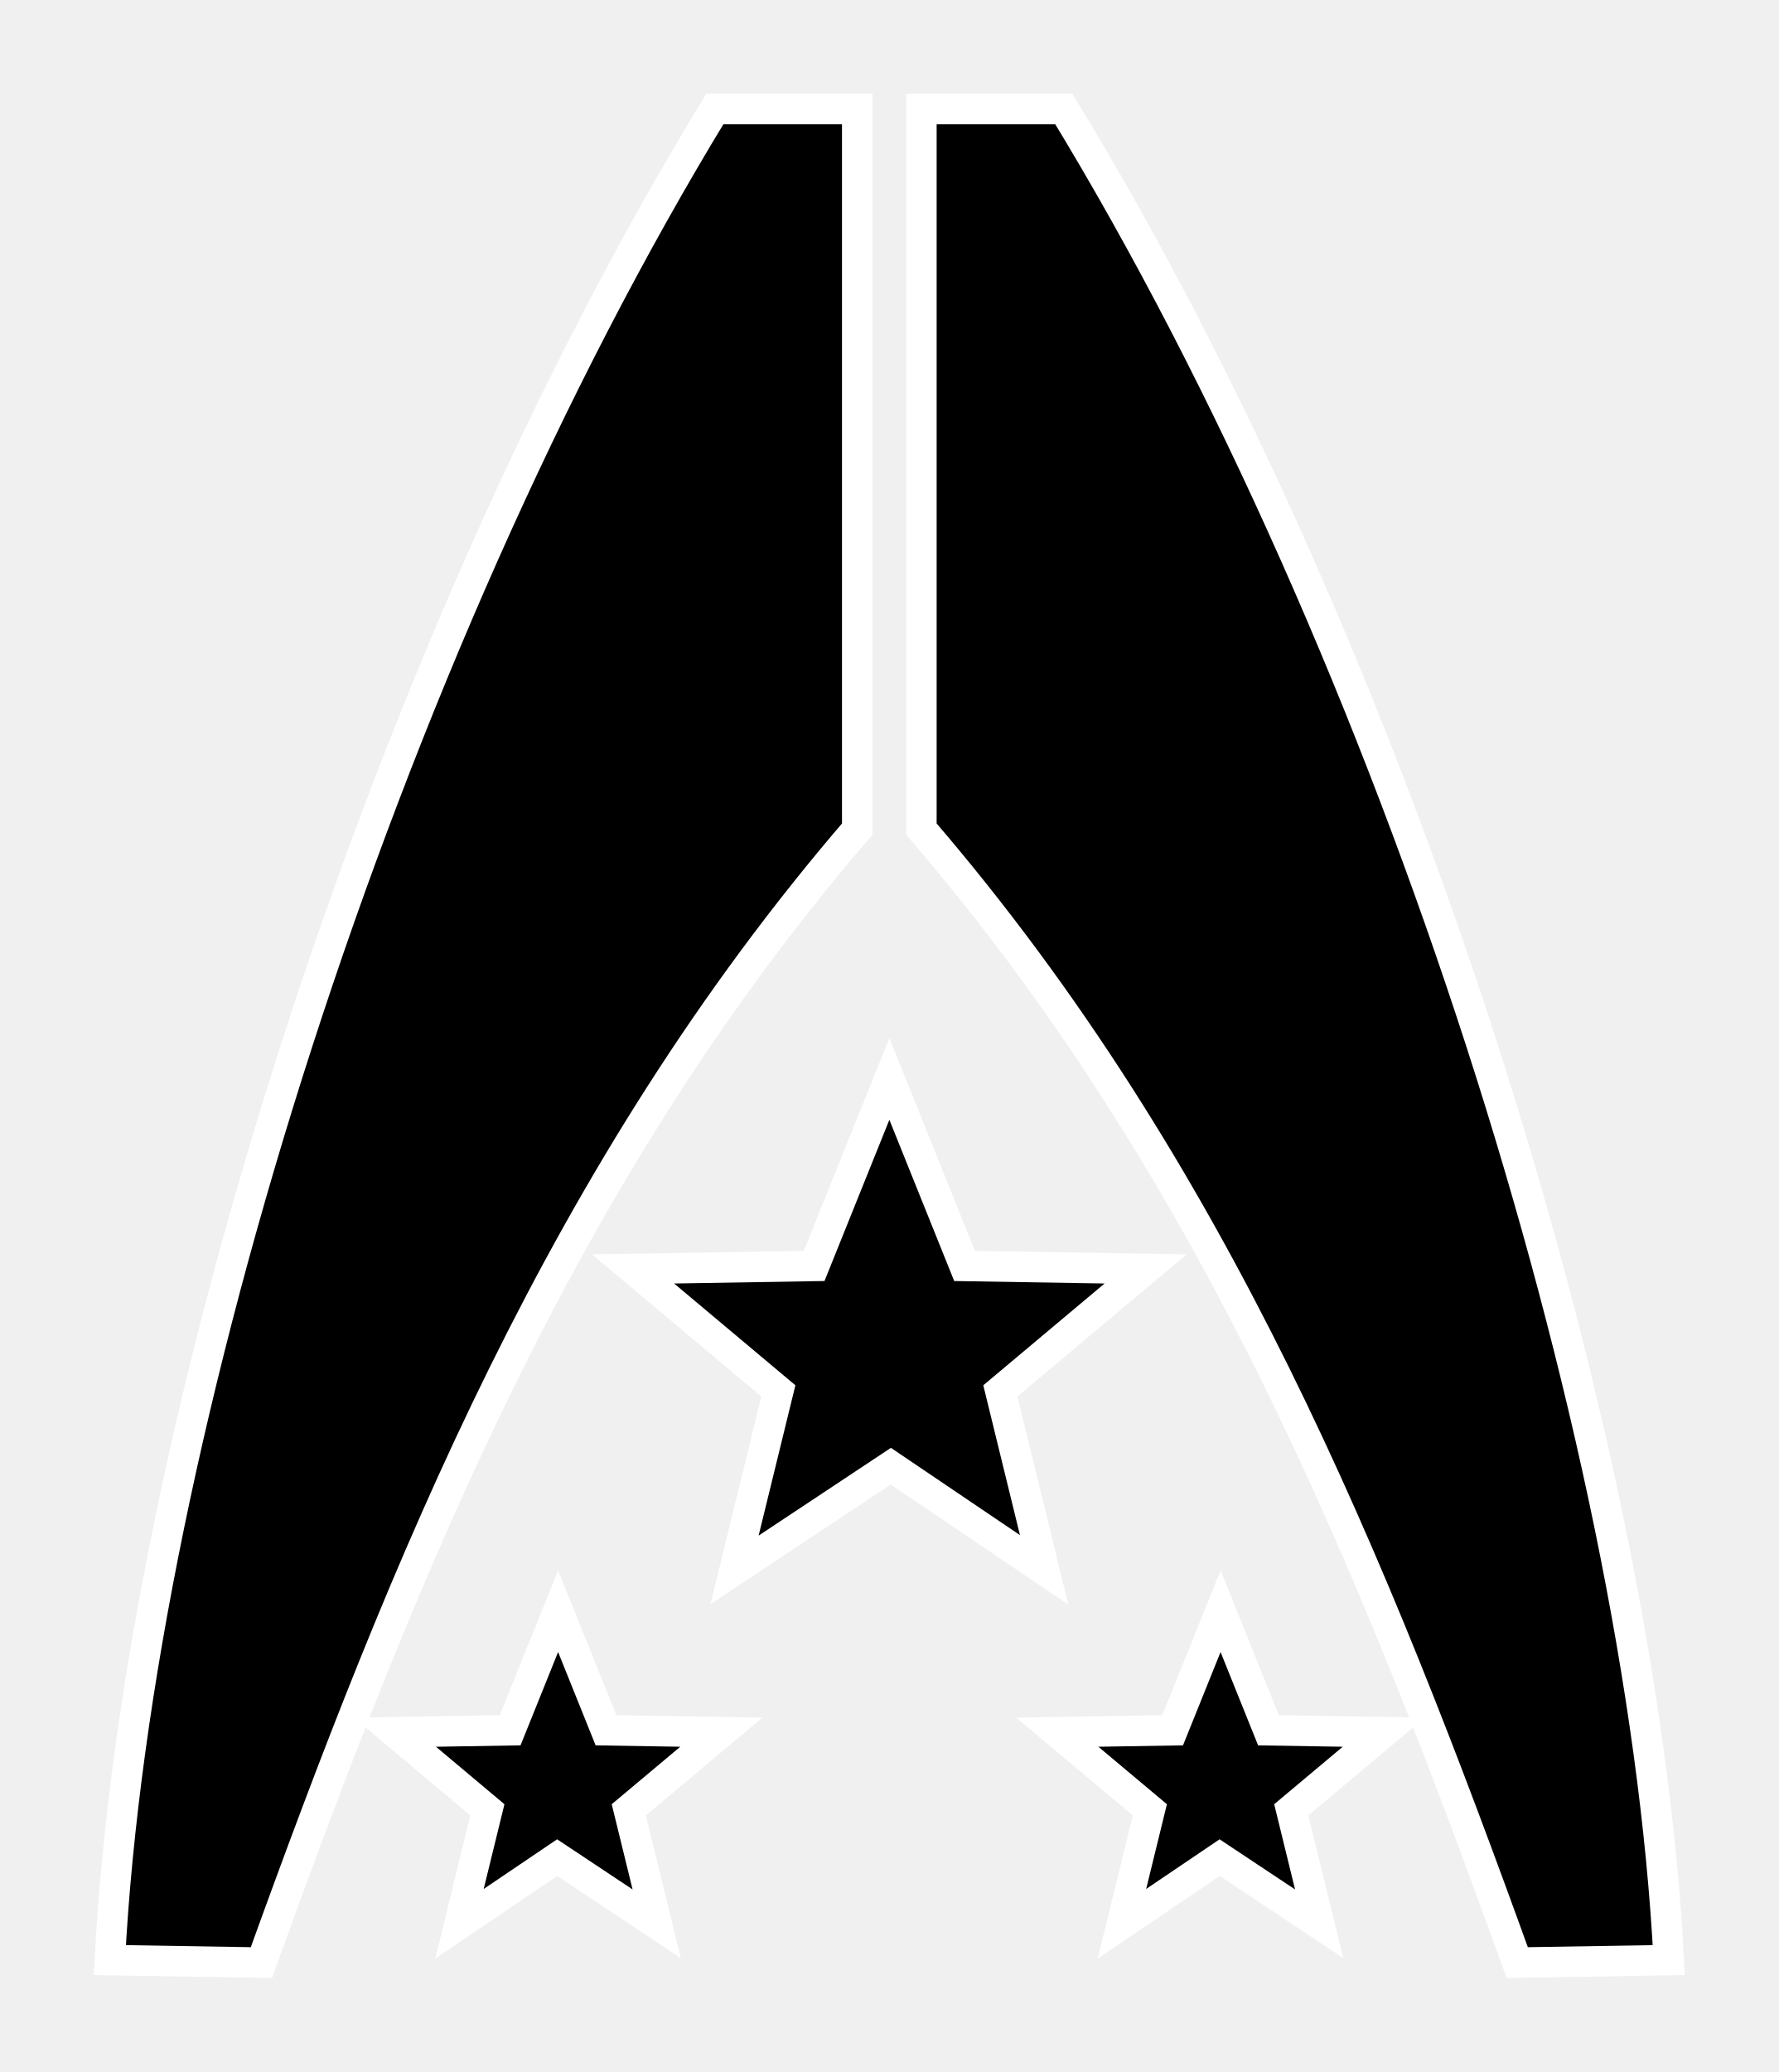
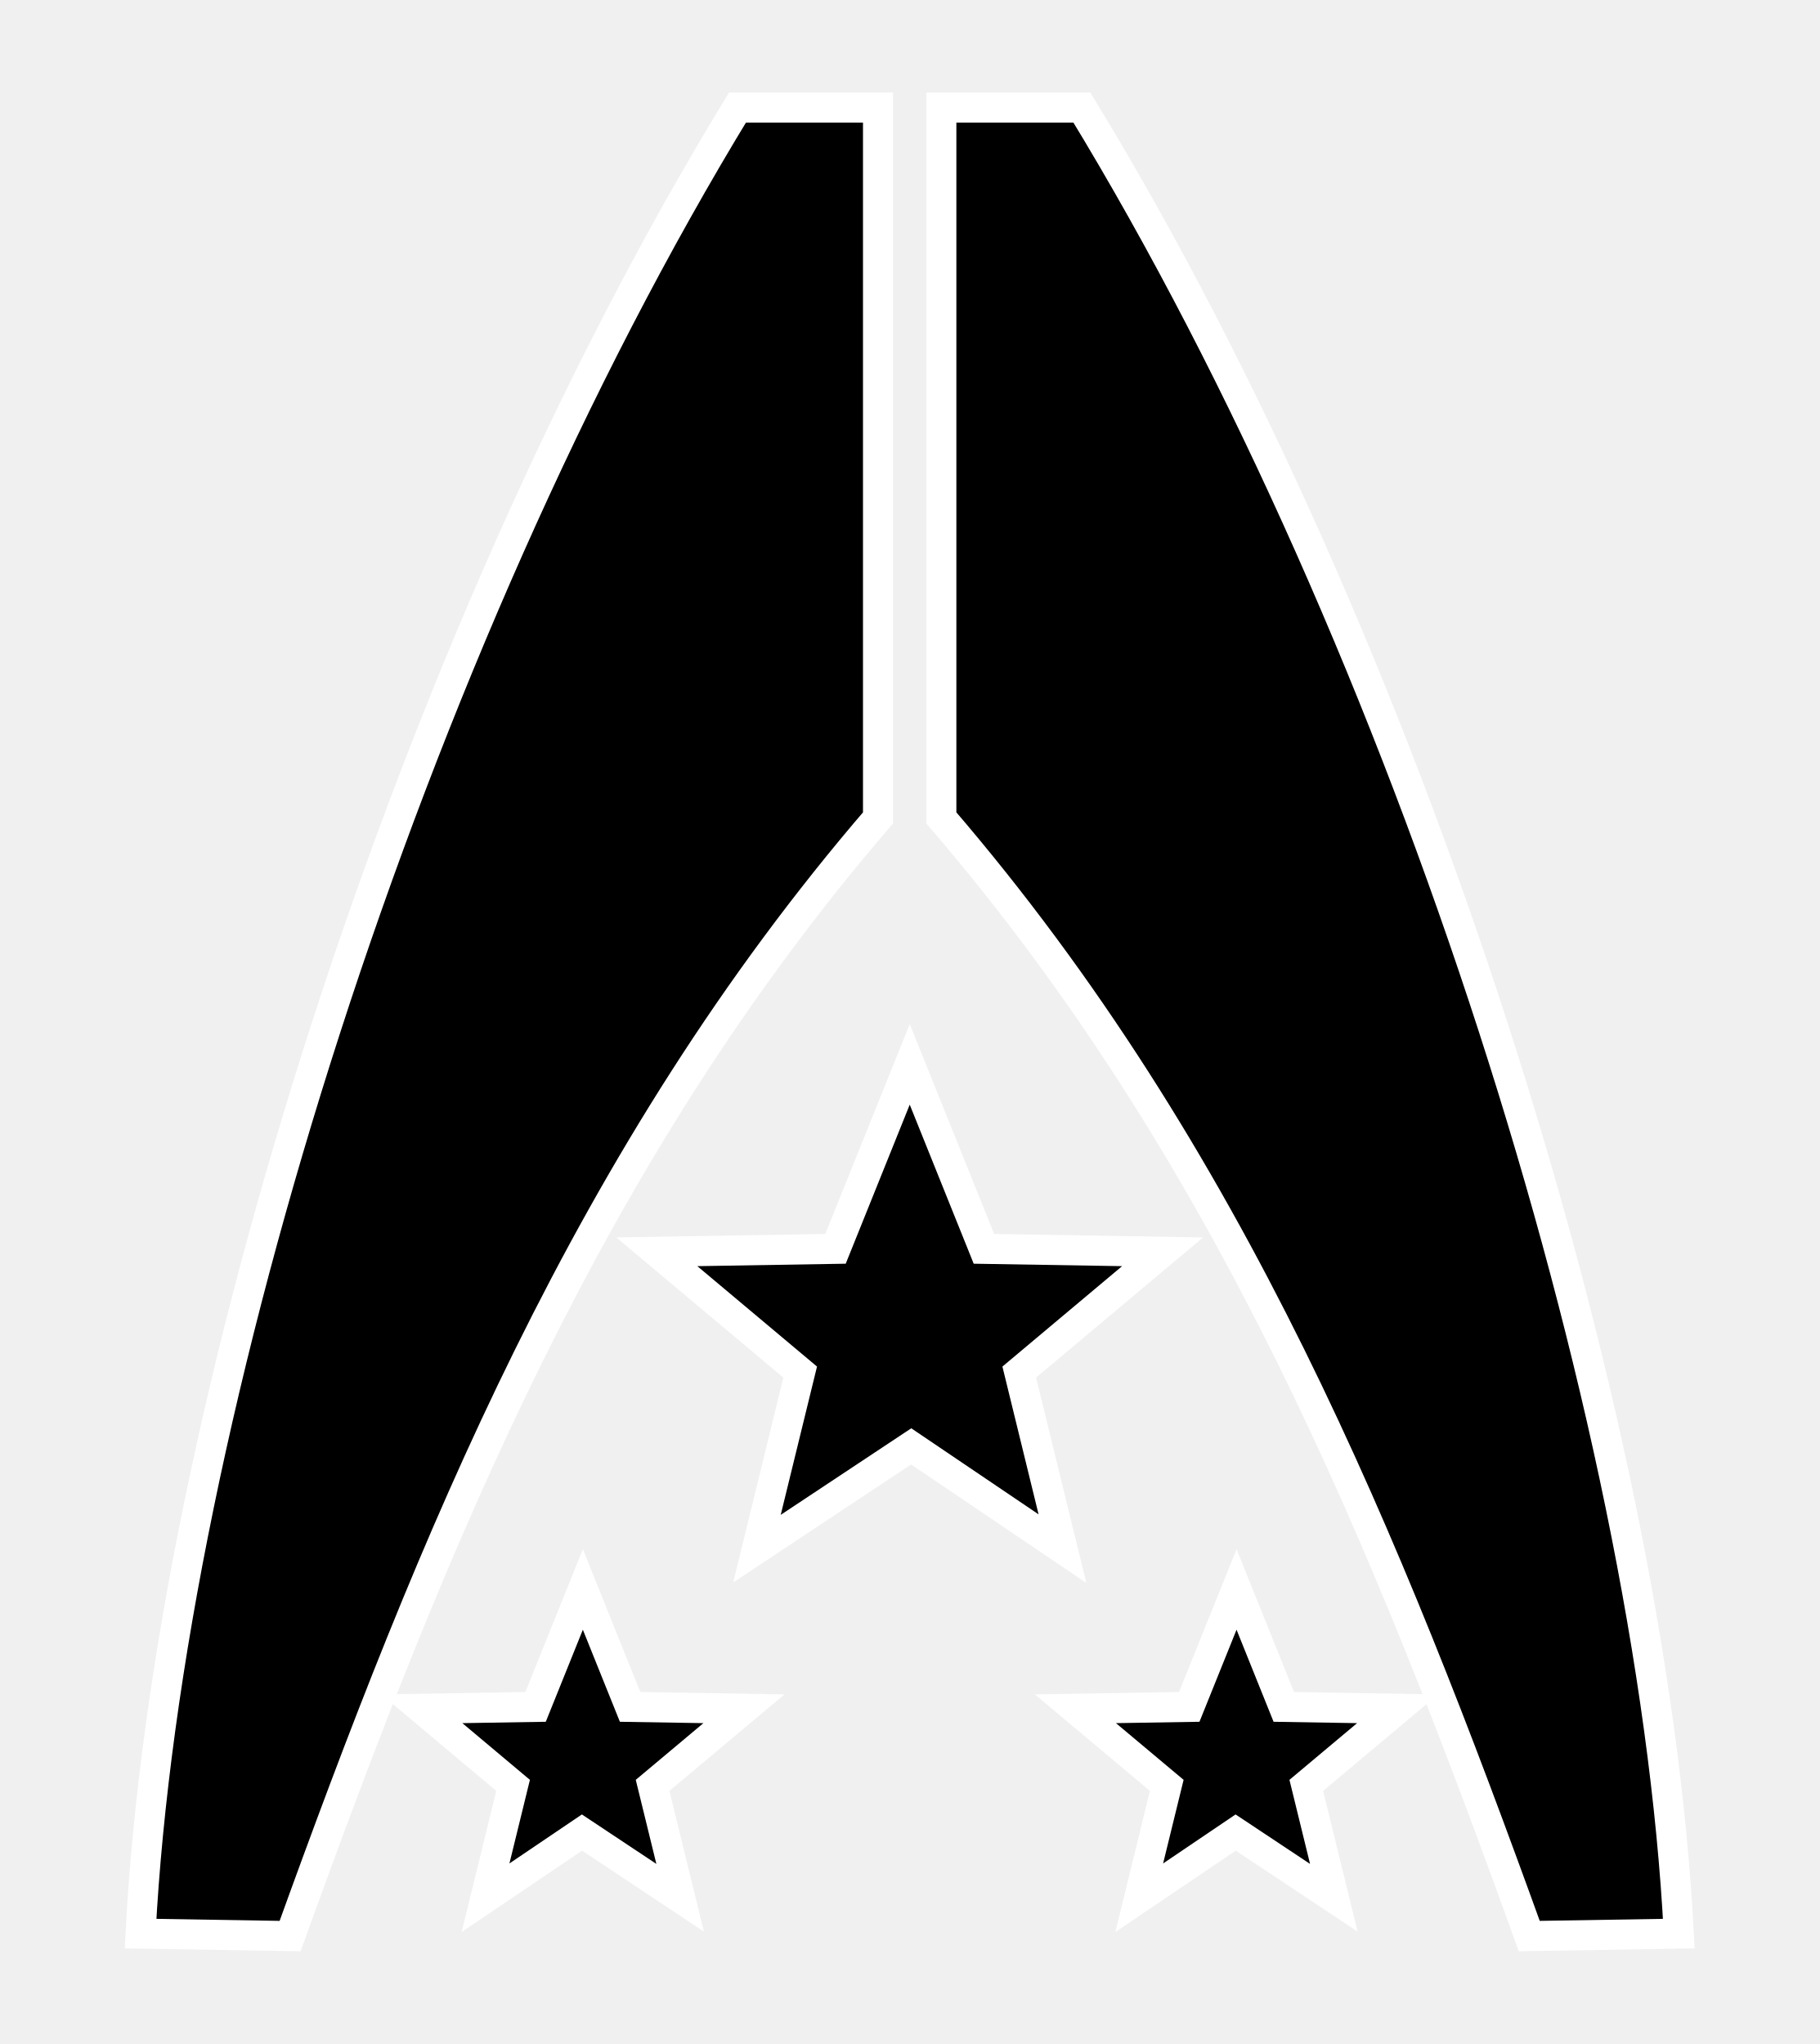
- <svg xmlns="http://www.w3.org/2000/svg" width="18.959" height="22.081" viewBox="-2.7755576e-17 0 13.042 15.19">
+ <svg xmlns="http://www.w3.org/2000/svg" width="11.571" height="13.0" viewBox="-2.7755576e-17 0 13.042 15.19">
  <g transform="translate(-65.49156,-193.6871)">
    <g themedSecondary="stroke" themedPrimary="fill" stroke="#FFFFFF" fill="#000000" style="stroke-width:0.343;stroke-miterlimit:4;stroke-dasharray:none;stroke-opacity:1" transform="matrix(0.6510201,0,0,0.6510201,23.09531,72.65372)">
      <path themedSecondary="stroke" themedPrimary="fill" stroke="#FFFFFF" fill="#000000" d="m 66.36,207.986 c 0.306,-5.925 3.066,-14.698 6.814,-20.845 h 1.604 v 8.109 c -3.305,3.844 -5.09,8.272 -6.711,12.764 z" style="fill-opacity:1;stroke-width:0.343;stroke-linecap:butt;stroke-linejoin:miter;stroke-miterlimit:4;stroke-dasharray:none;stroke-opacity:1" />
      <path transform="matrix(0.6879166,0,0,0.6879166,64.4369,184.8719)" d="m 15.559,19.176 -1.232,3.061 -2.965,0.049 2.379,1.996 -0.717,2.93 2.559,-1.697 2.51,1.697 -0.717,-2.93 2.379,-1.996 -2.965,-0.049 z" style="fill-opacity:1;stroke-width:0.499;stroke-linecap:butt;stroke-linejoin:miter;stroke-miterlimit:4;stroke-dasharray:none;stroke-opacity:1" themedSecondary="stroke" themedPrimary="fill" stroke="#FFFFFF" fill="#000000" />
      <path style="fill-opacity:1;stroke-width:0.499;stroke-linecap:butt;stroke-linejoin:miter;stroke-miterlimit:4;stroke-dasharray:none;stroke-opacity:1" themedSecondary="stroke" themedPrimary="fill" stroke="#FFFFFF" fill="#000000" d="m 10.135,27.889 -0.785,1.949 -1.887,0.031 1.514,1.271 -0.457,1.865 1.6,-1.082 1.629,1.082 -0.457,-1.865 1.516,-1.271 -1.889,-0.031 z" transform="matrix(0.6879166,0,0,0.6879166,64.4369,184.8719)" />
      <path style="fill-opacity:1;stroke-width:0.343;stroke-linecap:butt;stroke-linejoin:miter;stroke-miterlimit:4;stroke-dasharray:none;stroke-opacity:1" themedSecondary="stroke" themedPrimary="fill" stroke="#FFFFFF" fill="#000000" d="m 83.919,207.986 c -0.306,-5.925 -3.066,-14.698 -6.814,-20.845 h -1.604 v 8.109 c 3.305,3.844 5.09,8.272 6.711,12.764 z" />
      <path style="fill-opacity:1;stroke-width:0.499;stroke-linecap:butt;stroke-linejoin:miter;stroke-miterlimit:4;stroke-dasharray:none;stroke-opacity:1" themedSecondary="stroke" themedPrimary="fill" stroke="#FFFFFF" fill="#000000" d="m 20.982,27.889 -0.785,1.949 -1.889,0.031 1.516,1.271 -0.457,1.865 1.6,-1.082 1.629,1.082 -0.457,-1.865 1.516,-1.271 -1.889,-0.031 z" transform="matrix(0.6879166,0,0,0.6879166,64.4369,184.8719)" />
    </g>
  </g>
</svg>
